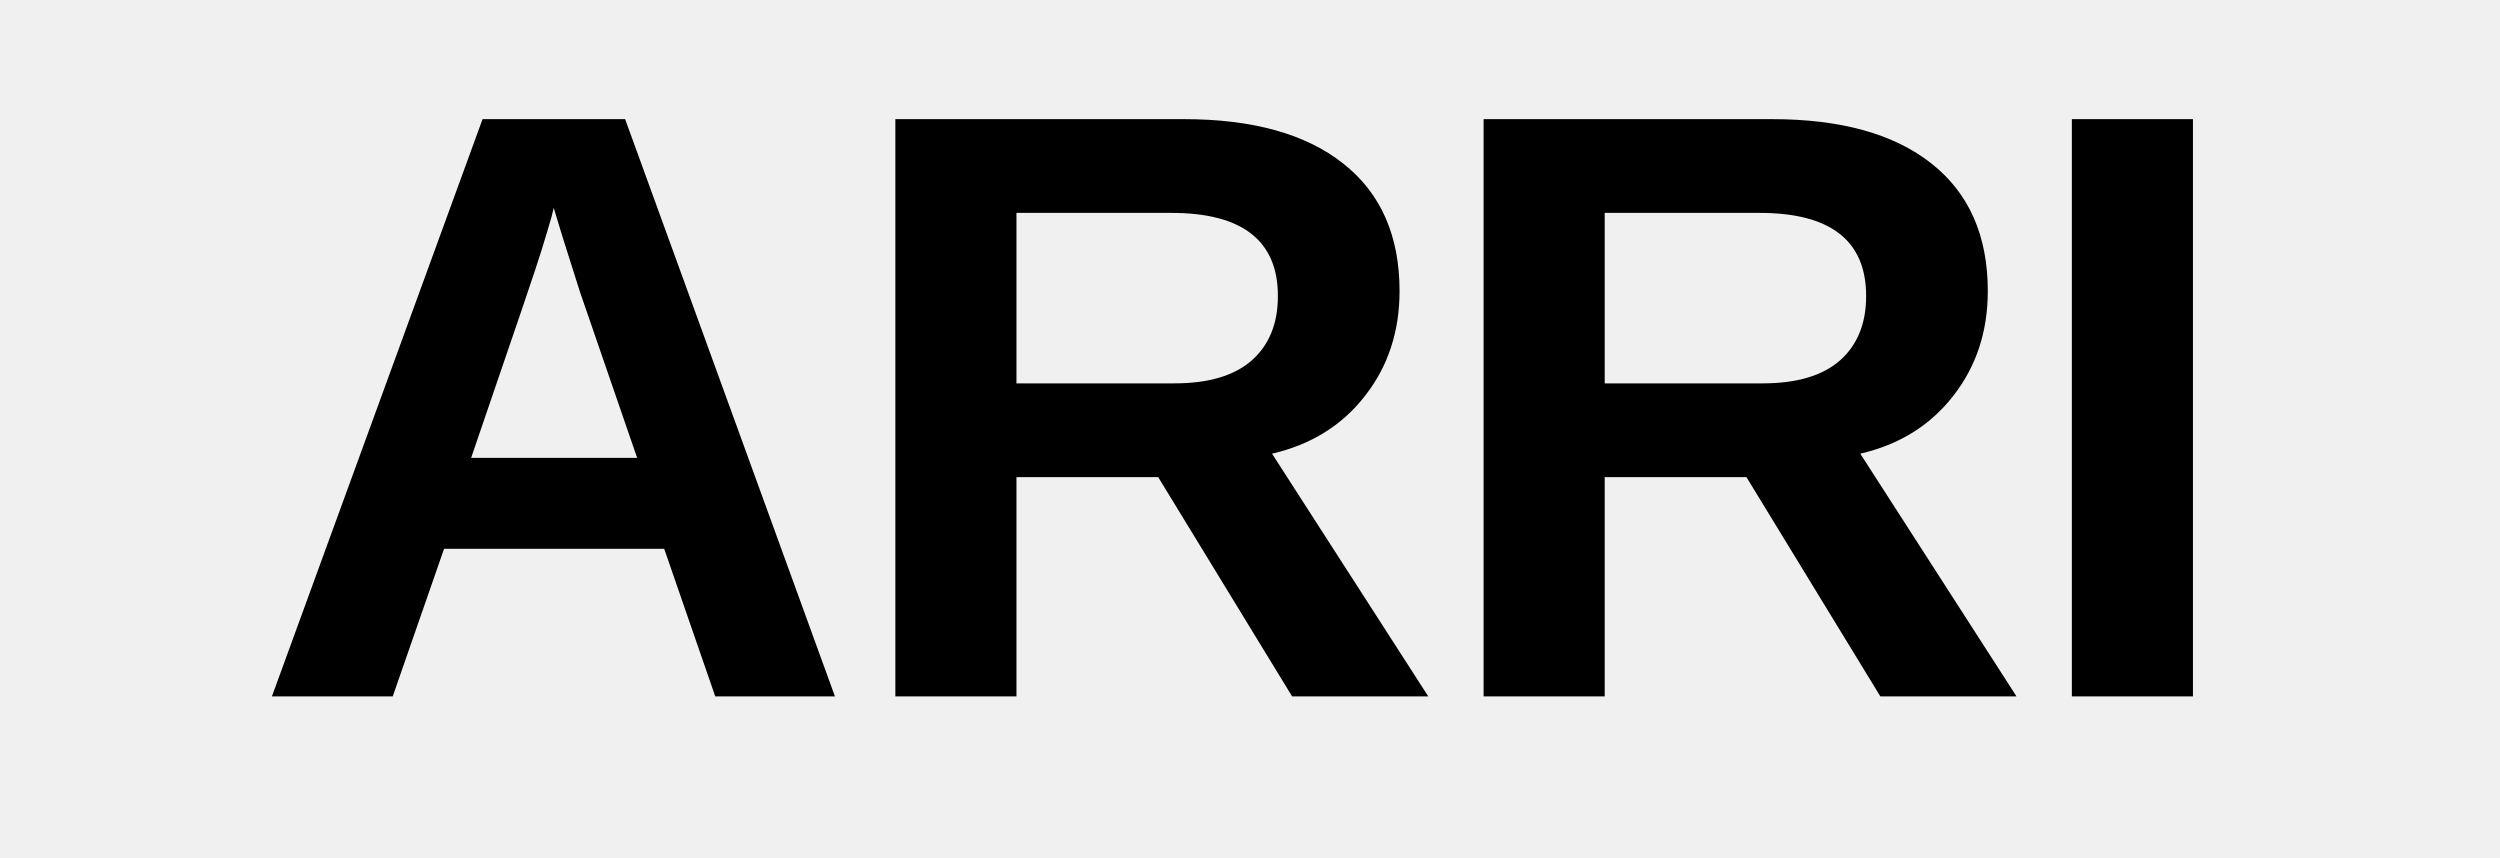
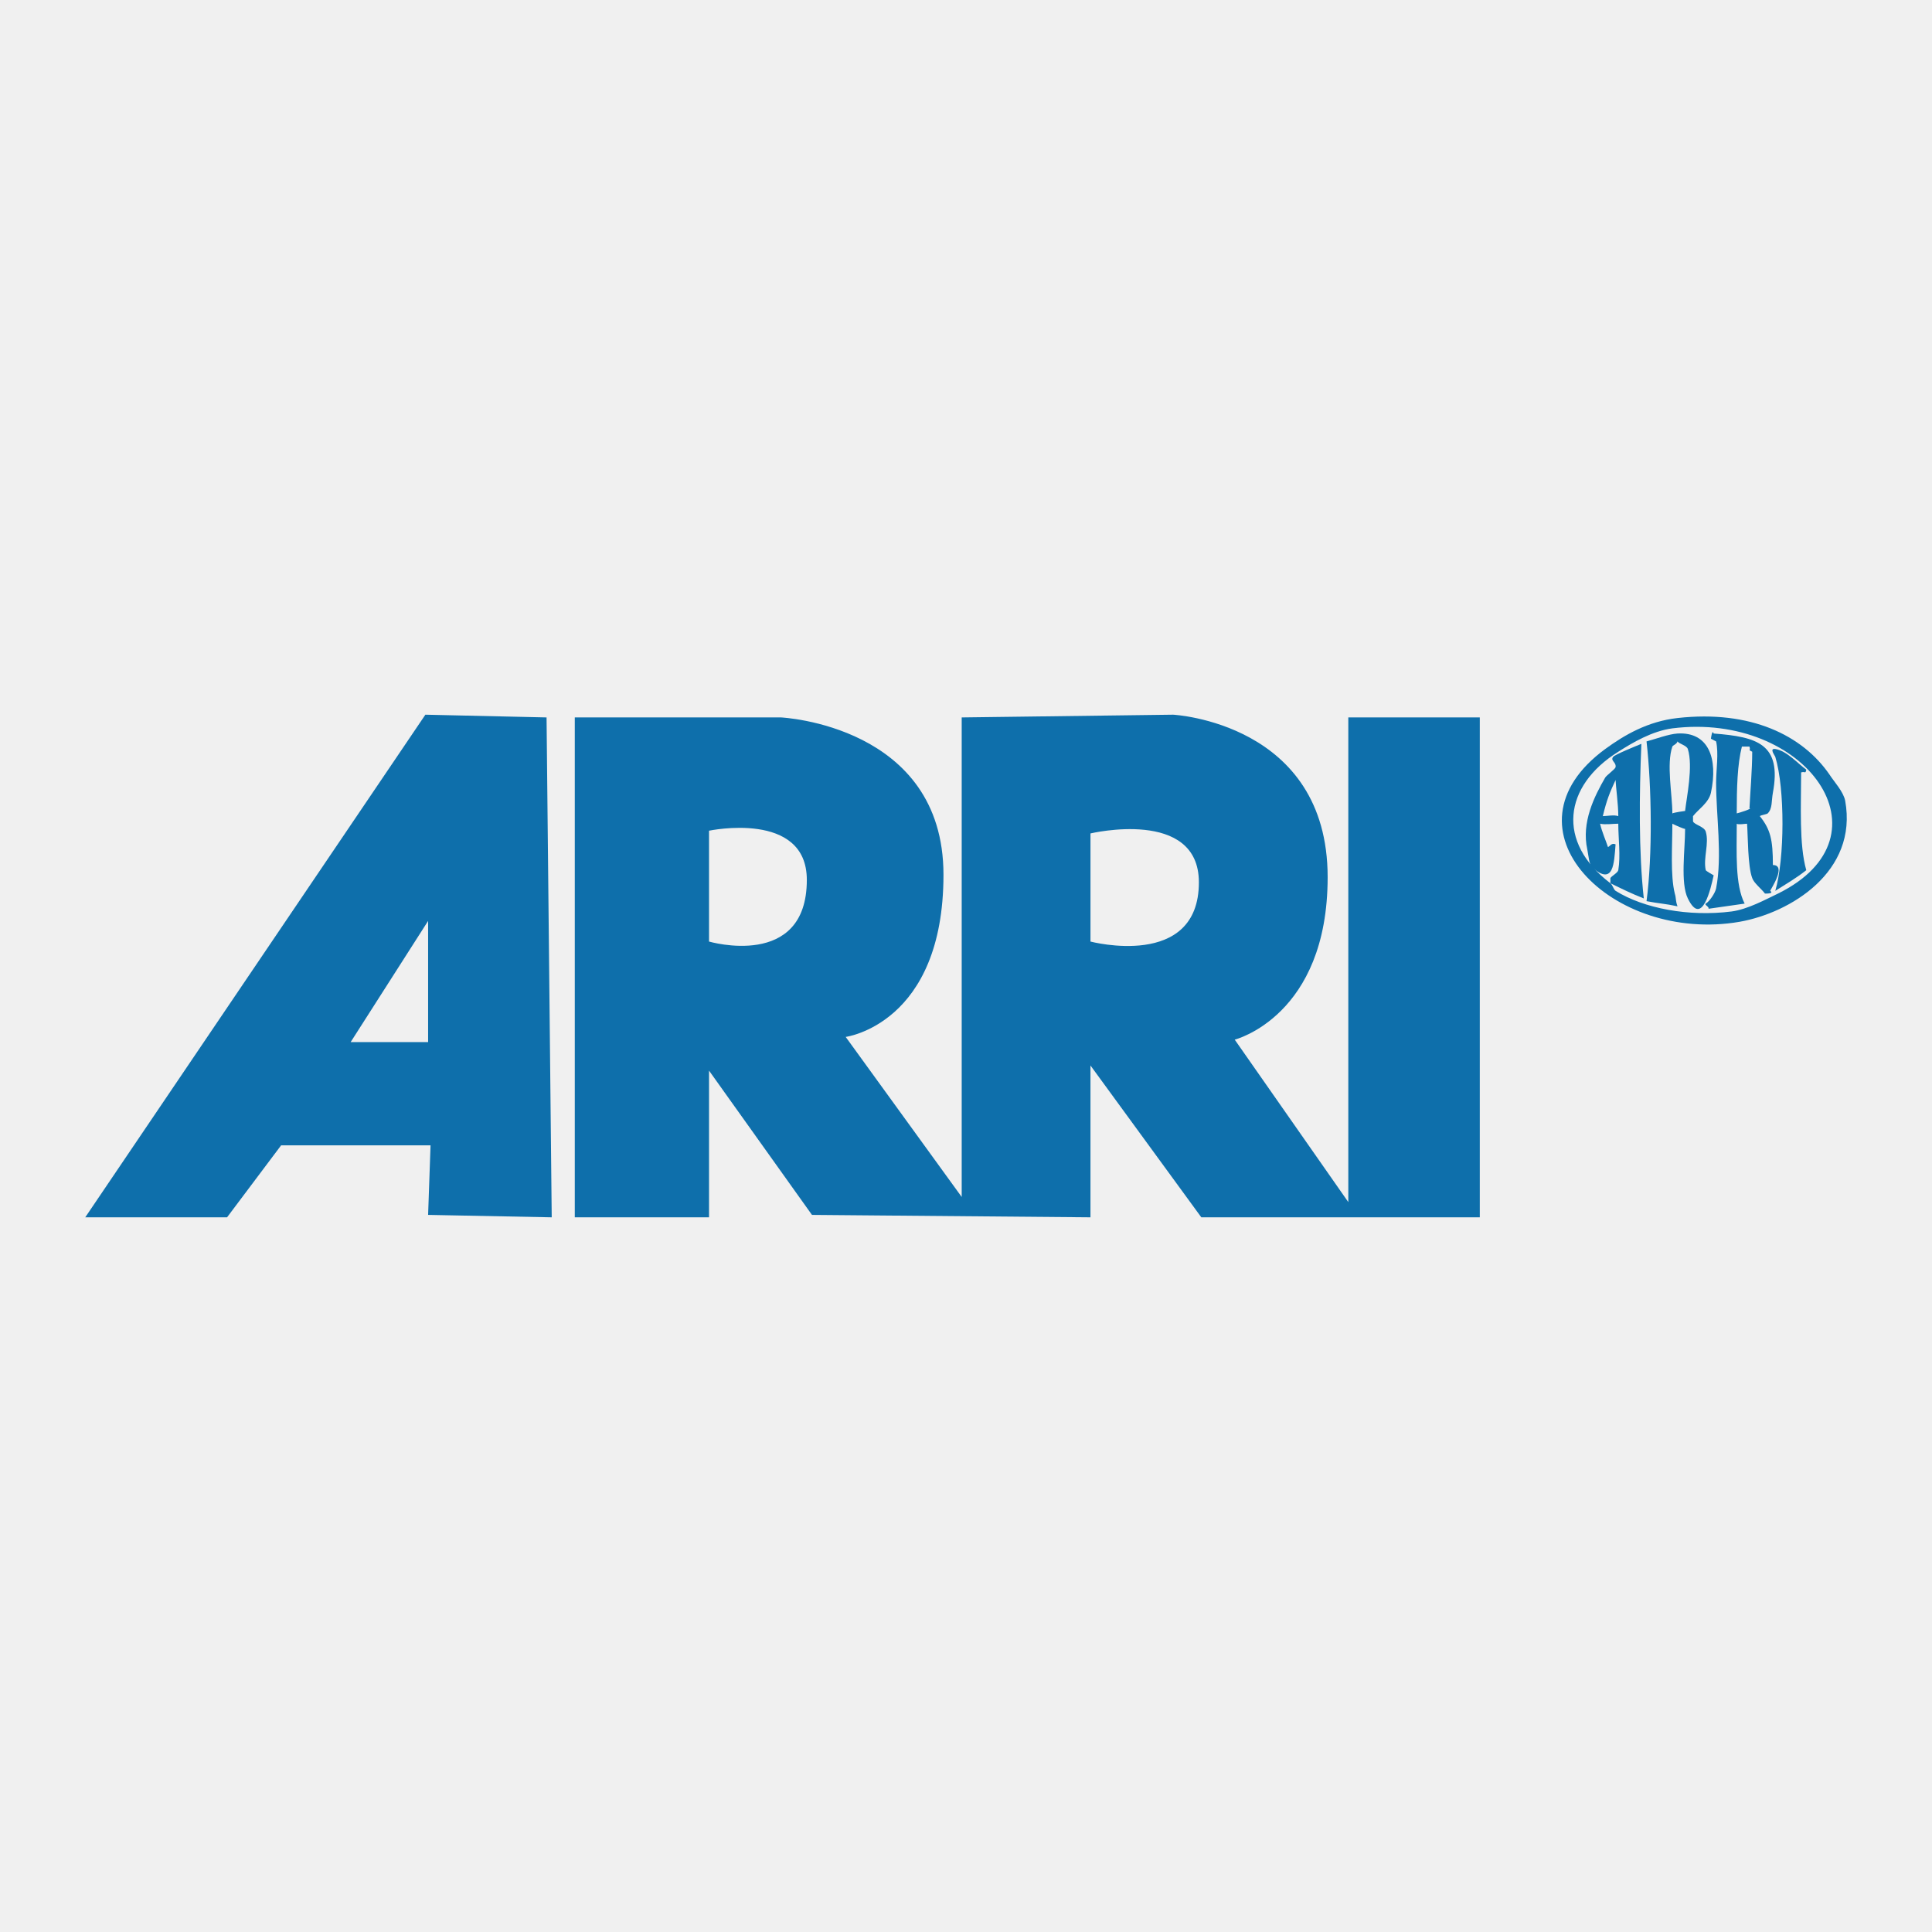
- <svg xmlns="http://www.w3.org/2000/svg" viewBox="0 0 140 48">
-   <text x="70" y="39" text-anchor="middle" font-family="'Arial Black','Arial Bold',Arial,sans-serif" font-weight="900" font-size="47" letter-spacing="-1" fill="#000">ARRI</text>
+ <svg xmlns="http://www.w3.org/2000/svg" width="2500" height="2500" viewBox="0 0 192.756 192.756">
+   <g fill-rule="evenodd" clip-rule="evenodd">
+     <path fill="#fff" fill-opacity="0" d="M0 0h192.756v192.756H0V0z" />
+     <path d="M34.986 103.969h7.727v-12.09l-7.727 12.09zM54.53 71.578l.515 49.874-12.332-.242.242-6.939H28.047l-5.394 7.182H8.504L42.44 71.305l12.09.273zM70.74 82.879v11.06s9.757 2.848 9.757-6.151c0-6.969-9.757-4.909-9.757-4.909zm38.057.273v10.787s10.816 2.848 10.816-5.909c0-7.453-10.816-4.878-10.816-4.878zm-51.45-11.574h20.574s16.21.757 16.21 15.695c0 14.907-9.757 16.18-9.757 16.18l11.575 15.969V71.578l21.089-.273s15.422.788 15.422 16.21c0 13.877-9.271 16.211-9.271 16.211l11.332 16.209V71.578h13.119v49.874h-27.785l-11.059-15.15v15.15l-27.786-.242-10.27-14.394v14.635H57.347V71.578zM166.852 72.668c-2.031.272-3.971 1.424-5.395 2.333-5.484 3.424-6.18 9.029-.787 13.12.213.151.303.605.516.757 2.816 1.757 7.301 2.606 11.574 2.06 1.605-.212 3.363-1.182 4.635-1.788 11.666-5.755 2.728-18.149-10.543-16.482zm.513-1.03c7.303-.818 12.484 1.727 15.182 5.666.424.667 1.363 1.666 1.545 2.575 1.303 7.121-5.516 11.211-10.545 12.09-12.635 2.182-24.301-9.241-13.393-17.24 1.91-1.394 4.242-2.758 7.211-3.091z" fill="#0e6fab" />
+     <path d="M167.365 73.971c-.061.272-.484.394-.514.515-.607 1.757 0 4.787 0 6.666.182-.091 1.211-.243 1.271-.243.152-1.363.818-4.454.273-6.181-.12-.363-.877-.514-1.03-.757zm0-.788c3.121-.182 4.061 2.515 3.334 5.909-.213 1-1.273 1.667-1.787 2.333v.515c.09.333 1.121.515 1.271 1.03.363 1.182-.271 2.636 0 3.848 0 .061.729.485.789.515-.273 1.242-1.152 5.242-2.576 2.303-.758-1.545-.273-4.878-.273-6.938-.15 0-.908-.333-1.271-.515 0 2.242-.213 5.121.242 6.969.15.485.061.697.271 1.272-1.242-.272-1.848-.272-3.09-.515.605-4.605.516-11.362 0-15.938.911-.242 2.182-.727 3.09-.788z" fill="#0e6fab" />
+     <path d="M173.789 74.486c-.453 1.757-.514 4.121-.514 6.666.182-.03 1.635-.485 1.271-.515.061-1.364.273-3.848.273-5.636-.484-.272-.121 0-.273-.515h-.757zm-2.816-1.303c4.332.333 6.816 1.031 5.908 5.909-.152.818-.031 1.576-.516 2.061-.092.091-.727.182-.787.273 1.061 1.333 1.303 2.333 1.303 4.878 1.393 0-.182 2.363-.273 2.576.455.303-.516.272-.516.272-.363-.485-1.09-1.03-1.271-1.545-.455-1.182-.424-4.242-.516-5.423-.213 0-.879.121-1.029 0 0 2.939-.182 6.06.787 7.969l-3.605.515c.09-.212-.455-.394-.273-.515.395-.243.939-1.061 1.031-1.515.635-3.242 0-7.272 0-10.544 0-1.273.271-2.939 0-4.121l-.516-.273c-.001-.002.12-1.001.273-.517zM161.186 77.819c-.576 1.242-.879 1.97-1.273 3.606.395 0 1.121-.152 1.545 0-.001-1.151-.243-2.909-.272-3.606zm2.574-3.605c-.211 5-.271 10.787.242 15.422-1.242-.485-2.15-.939-3.332-1.515v-.516c.121-.212.727-.515.787-.788.242-1.454 0-3.151 0-4.636-.545 0-1.303.121-1.816 0 .182.818.605 1.757.787 2.333.211-.091.363-.455.758-.273-.152 1.879-.182 4.151-2.303 2.333-.363-.303-.395-1.272-.516-1.817-.605-2.697.697-5.303 1.787-7.182.121-.212 1-.848 1.031-1.03.09-.515-.547-.636-.242-1.03.121-.211 2.364-1.119 2.817-1.301z" fill="#0e6fab" />
+     <path d="M177.123 74.729c1.15.182 2.242 1.454 3.09 2.06-.09.455-.09.152-.514.272 0 3.273-.213 7.211.514 9.757-1 .788-1.939 1.333-3.09 2.061.939-3.212.969-10.181 0-13.362-.031-.122-.637-.879 0-.788z" fill="#0e6fab" />
+   </g>
</svg>
